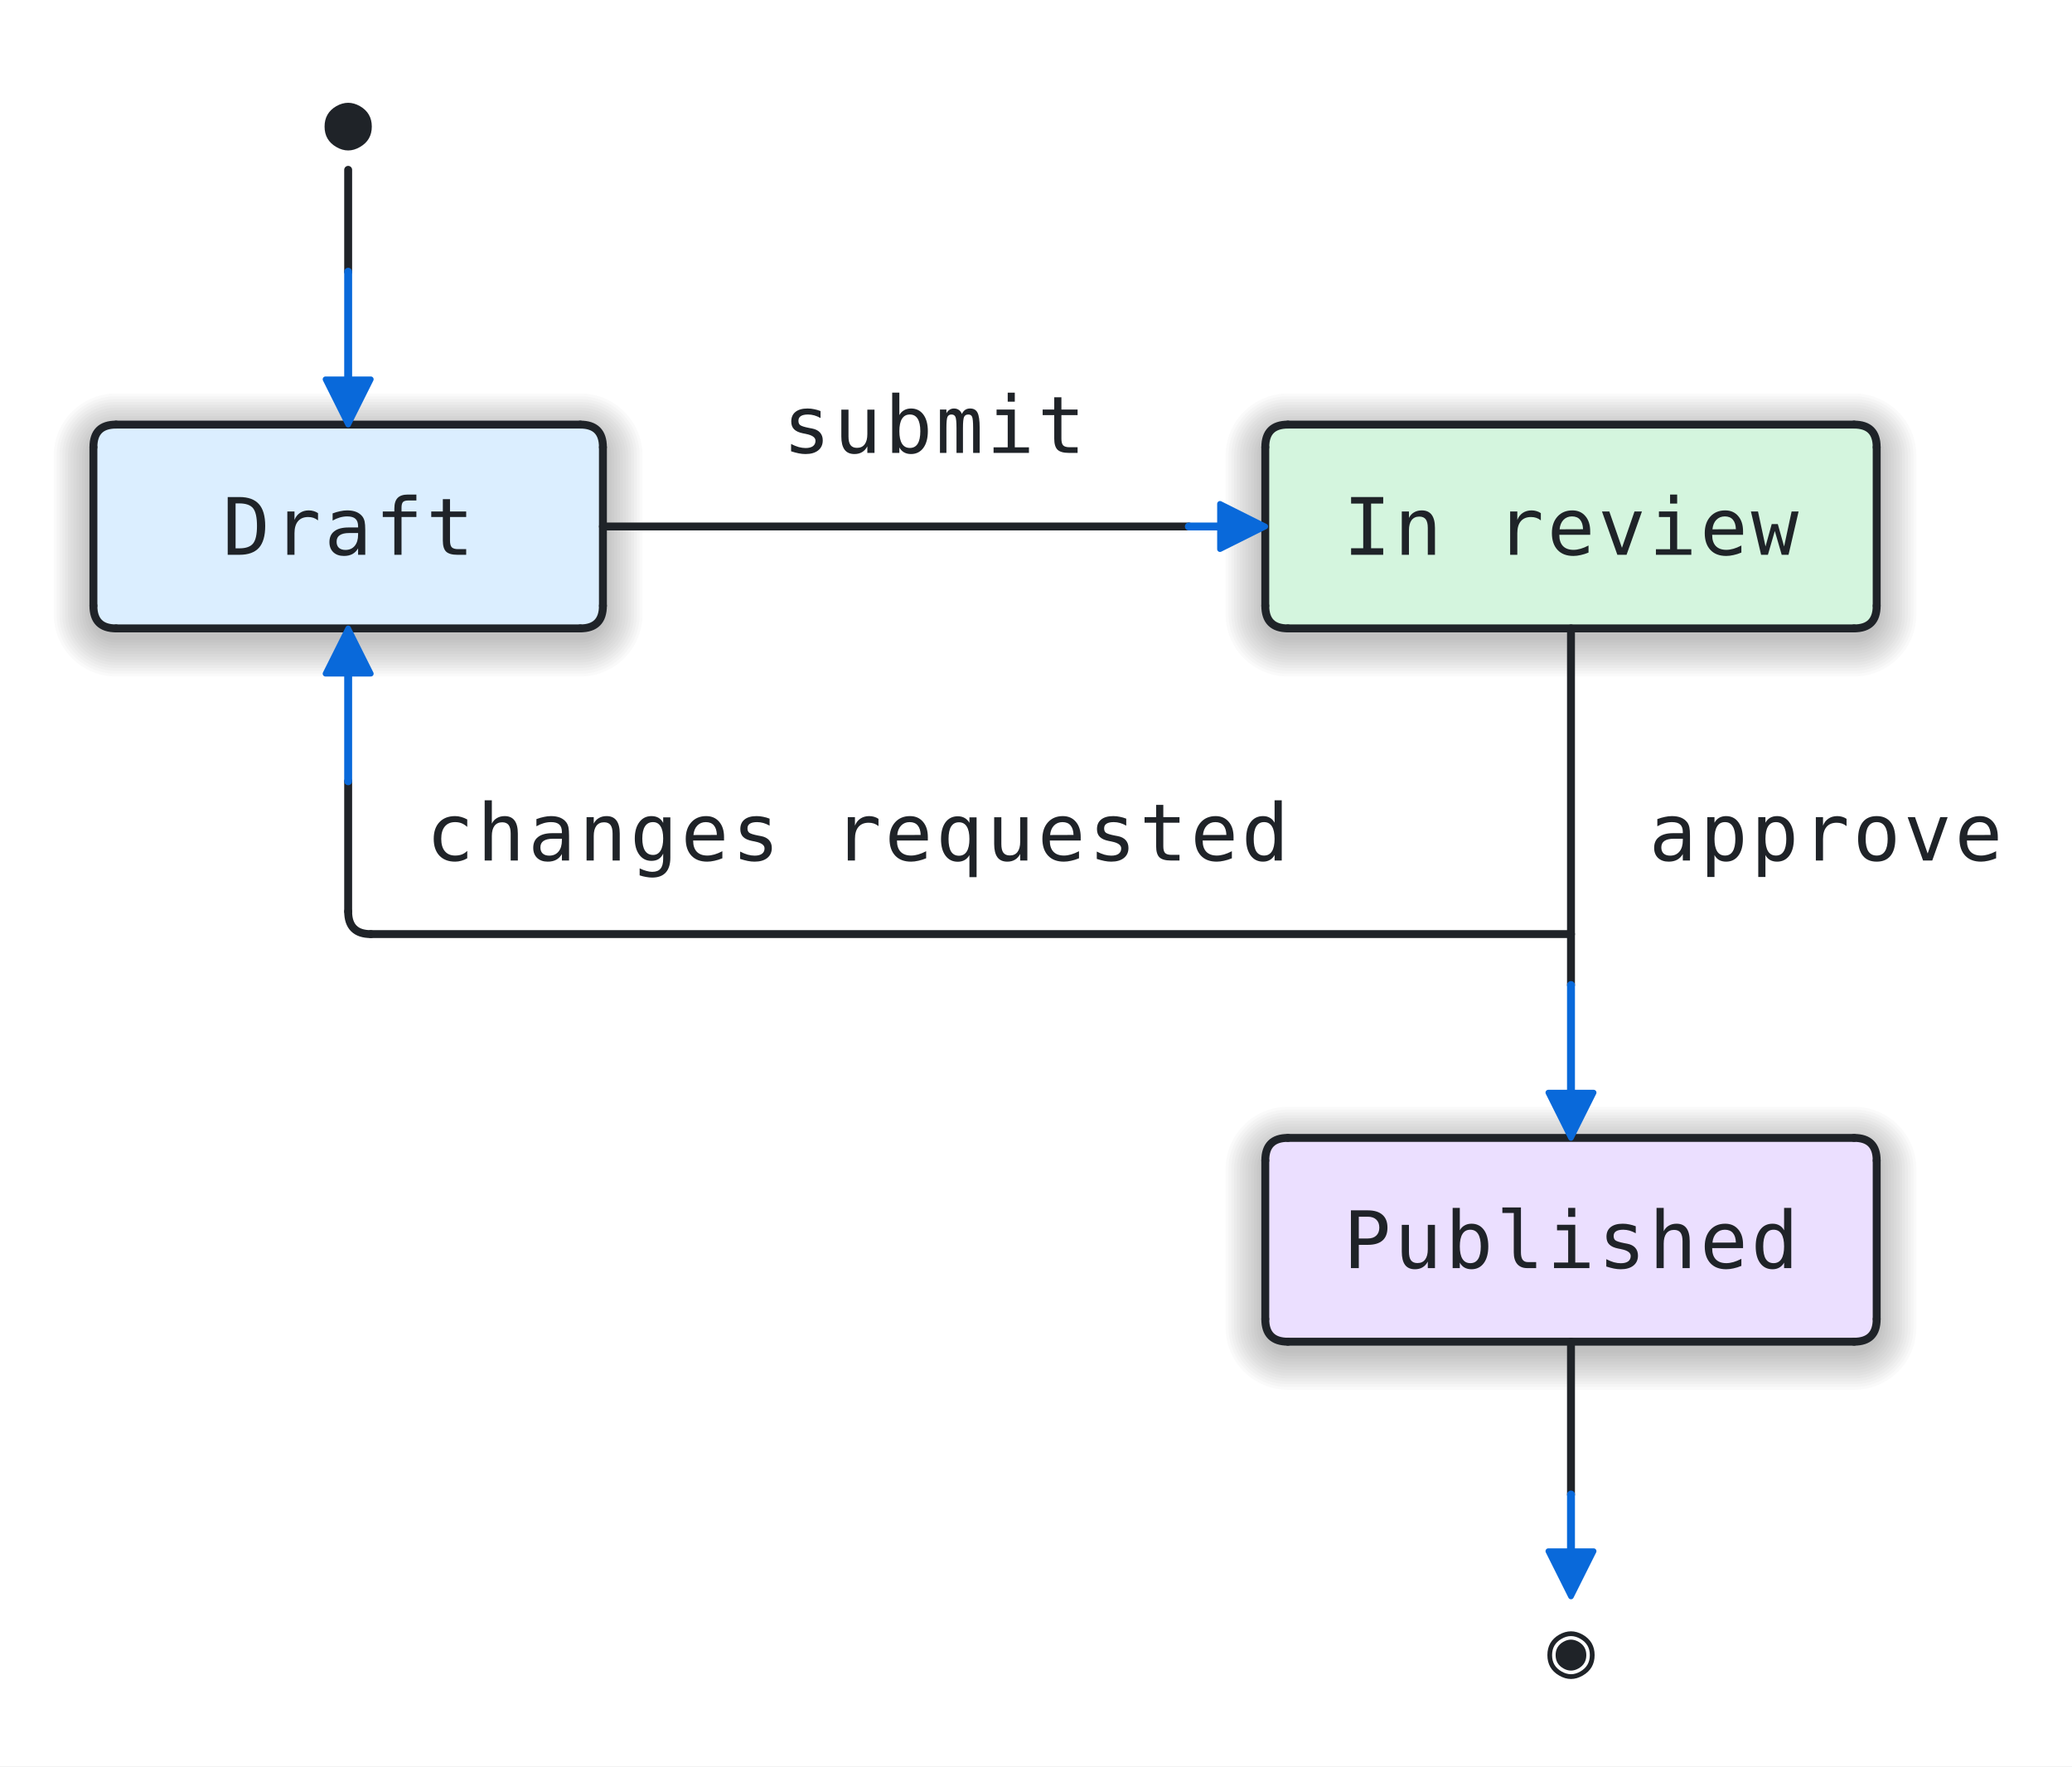
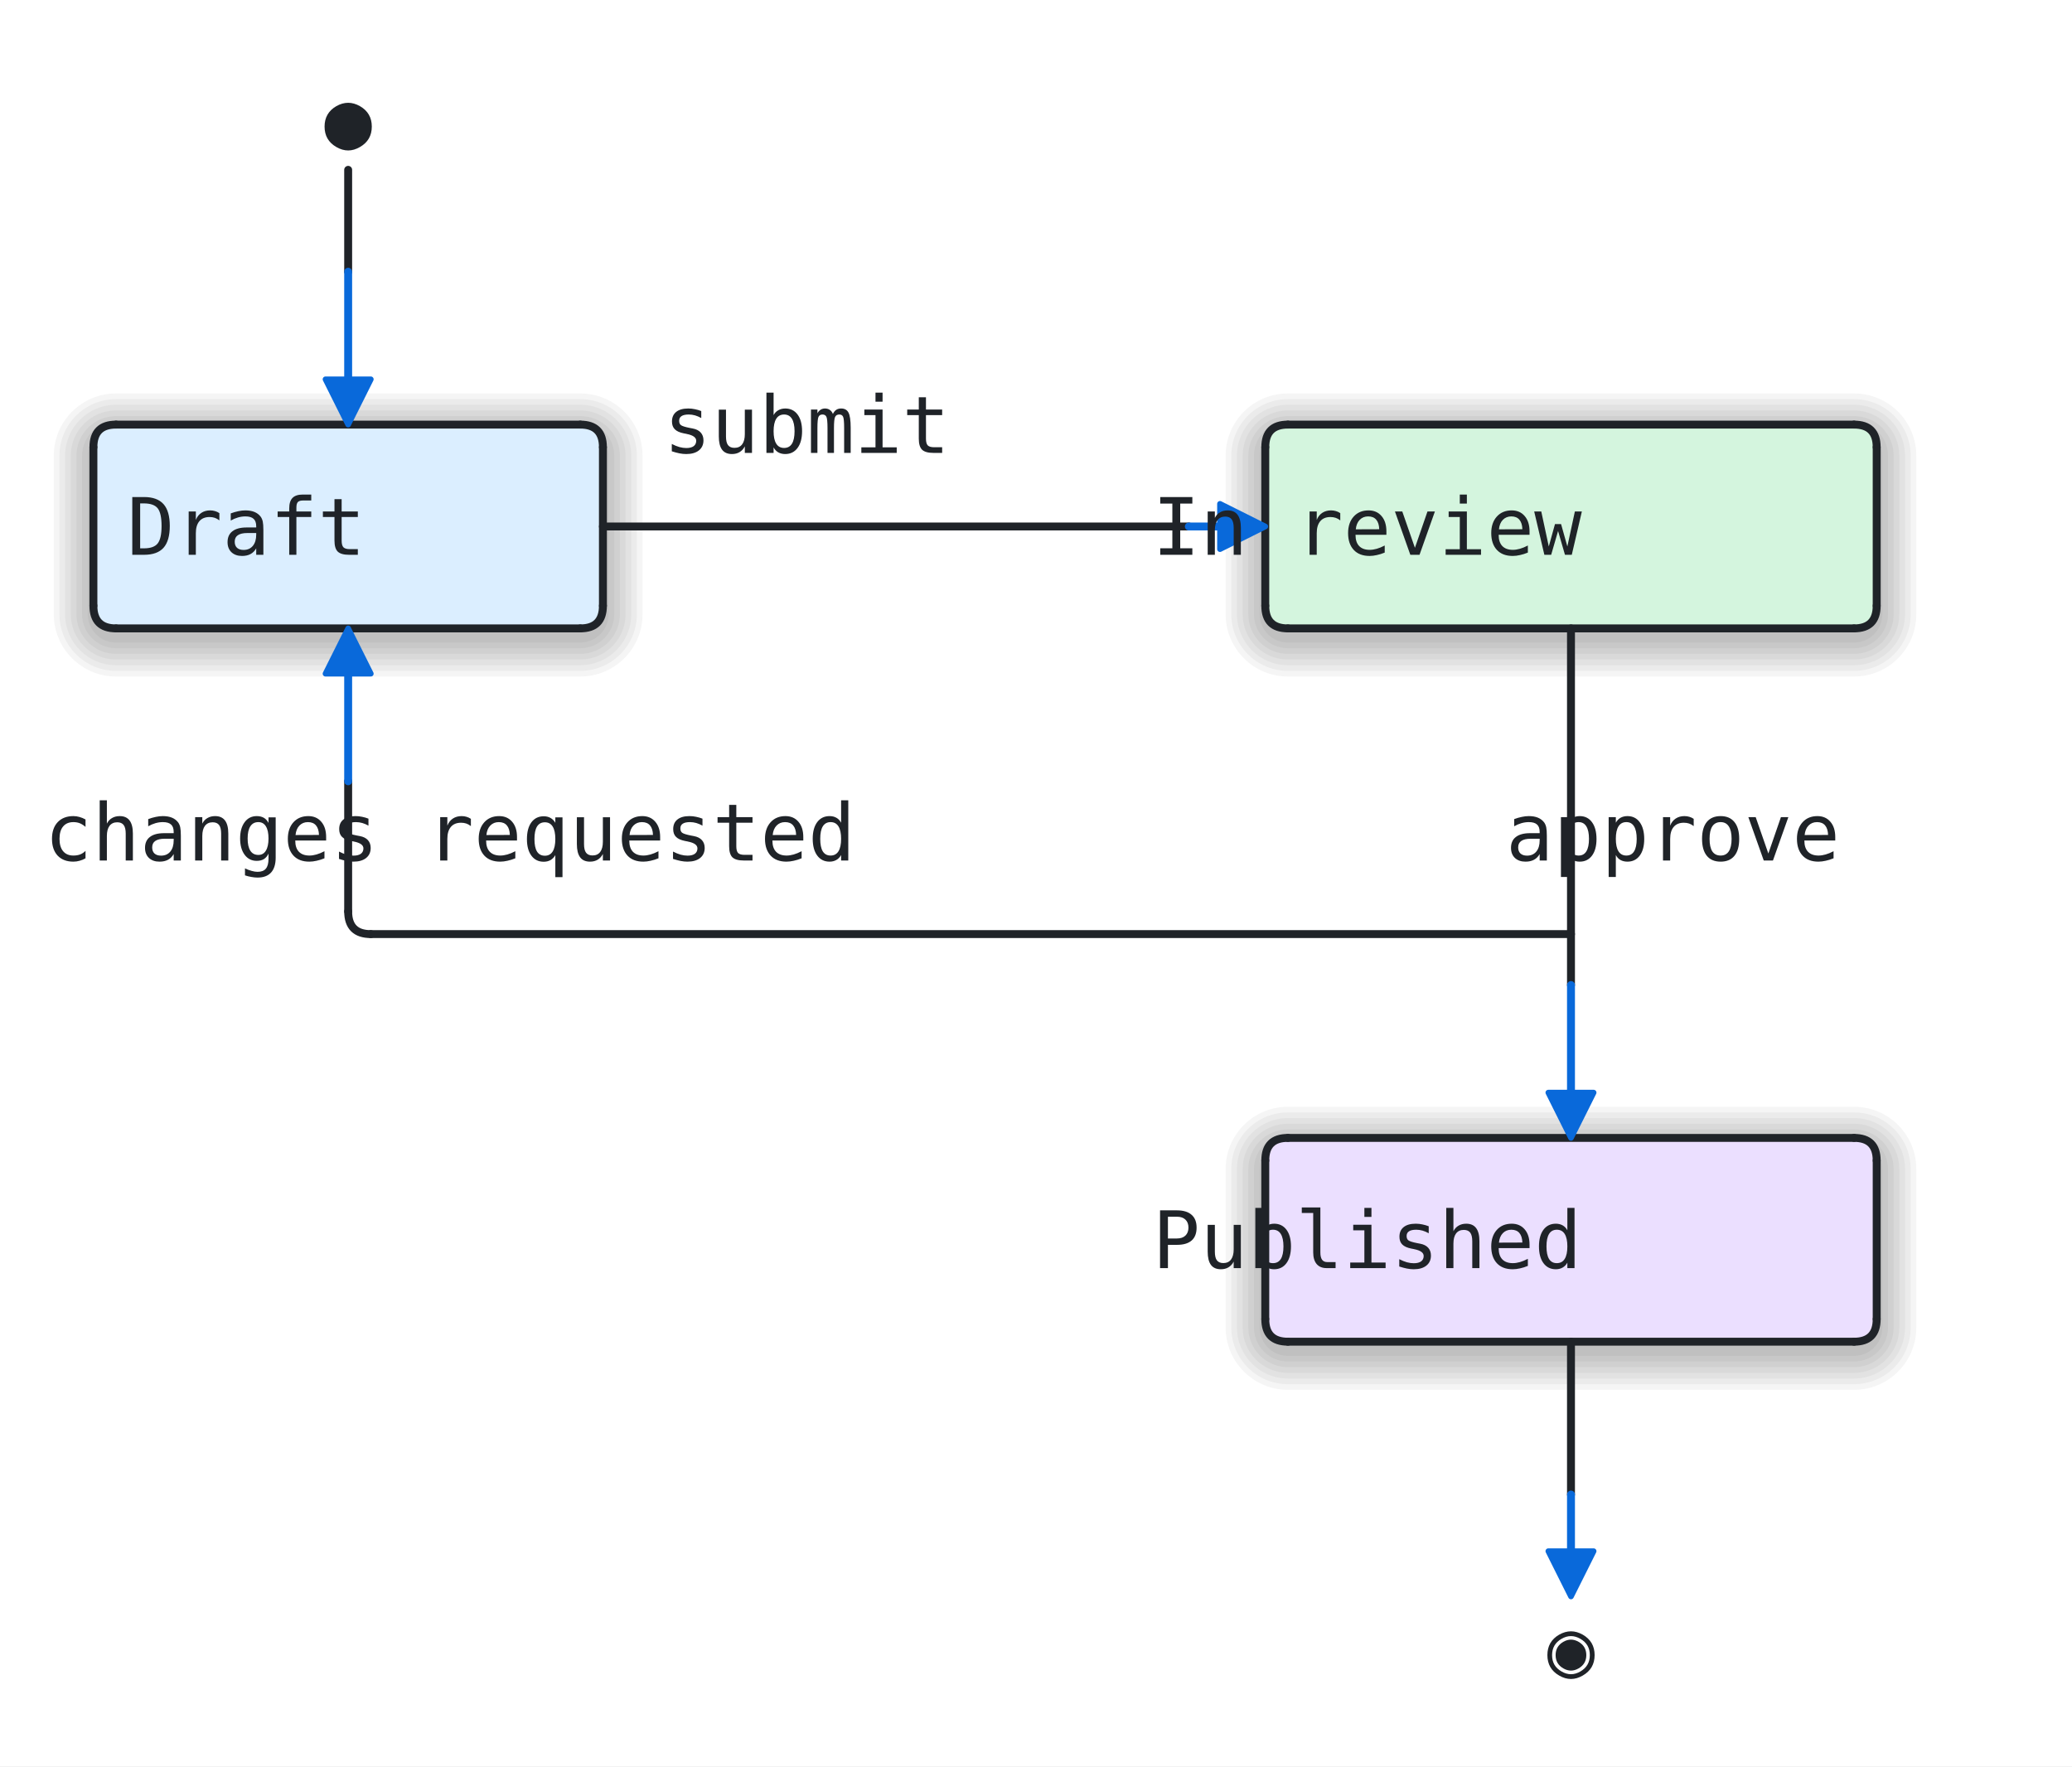
<svg xmlns="http://www.w3.org/2000/svg" viewBox="0 0 366 312" width="366" height="312" role="img" data-cell="9x18" data-pad="12" data-generator="ascii2svg 1.15.0">
-   <style>.sgl{stroke-width:1.4;stroke-linecap:round;stroke-linejoin:round;fill:none}.dbl{stroke-width:5;stroke-linecap:round;stroke-linejoin:round;fill:none}.dbl-gap{stroke-width:2;stroke-linecap:round;stroke-linejoin:round;fill:none}.head{stroke-width:1;stroke-linejoin:round}text{font:14px ui-monospace,SFMono-Regular,Menlo,Consolas,'DejaVu Sans Mono',monospace;text-anchor:middle;white-space:pre}.dash.n2{stroke-dasharray:4.2 4.8}.dash.n3{stroke-dasharray:2.6 3.4}.dash.n4{stroke-dasharray:1.4 3.1}.uml{stroke-width:1.2;stroke-linejoin:round}.ring{stroke-width:1.3}.foot{fill:none;stroke-width:1.4;stroke-linecap:round;stroke-linejoin:round}.blk{shape-rendering:crispEdges}.k3{fill-opacity:.75}.k2{fill-opacity:.5}.k1{fill-opacity:.28}.fill{transition:fill .25s}text,line,path,polygon,circle,.blk{pointer-events:none}@keyframes a2s-gap{0%{stroke-dasharray:1 2;stroke-dashoffset:1.01}60%,100%{stroke-dasharray:1 2;stroke-dashoffset:0}}@keyframes a2s-fade{0%{opacity:0}}@keyframes a2s-pop{0%{opacity:0;transform:scale(.2)}}@keyframes a2s-grow{0%{transform:scaleX(0)}}.blk{animation:a2s-grow .7s cubic-bezier(.3,.7,.4,1) backwards}.blk{transform-box:fill-box;transform-origin:left}.sgl,.dbl{animation:a2s-draw .6s cubic-bezier(.3,.7,.4,1) backwards}.dbl-gap{animation:a2s-gap .6s cubic-bezier(.3,.7,.4,1) backwards}.sgl.shaft,.sgl.dash{animation:a2s-fade .3s ease-out backwards}.head,.uml,.ring{animation:a2s-pop .45s cubic-bezier(.3,1.6,.5,1) backwards}.foot{animation:a2s-fade .4s ease-out backwards}.head,.uml,.ring{transform-box:fill-box;transform-origin:center}text{animation:a2s-fade .5s ease-out backwards}.glow,.shadow,.fill,.plate{animation:a2s-fade .8s ease-out backwards}.pulse .halo{fill-opacity:.28}@media (prefers-reduced-motion:reduce){*{animation:none!important}.pulse{display:none}}.r0{animation-delay:0.08s}.r3{animation-delay:0.25s}.r4{animation-delay:0.30s}.r7{animation-delay:0.47s}.r11{animation-delay:0.70s}.r15{animation-delay:0.90s}.bg,.fill,.plate{fill:#ffffff}.sgl,.dbl{stroke:#1f2328}.dbl-gap{stroke:#ffffff}.head{fill:#1f2328;stroke:#1f2328}text{fill:#1f2328}.glow{fill:#000000;fill-opacity:0.02}.shadow{fill:#000}.blk{fill:#1f2328}.uml,.ring{fill:#ffffff;stroke:#1f2328}.uml.solid{fill:#1f2328}.foot{stroke:#1f2328}.shaft{stroke:#0969da}.head{fill:#0969da;stroke:#0969da}.blk{fill:#0969da}.uml{stroke:#0969da}.uml.solid{fill:#0969da}.fill.tn{fill:#f6f8fa}.fill.t0c{fill:#f1f8ff}.fill.t0l{fill:#dbeeff}.fill.t1c{fill:#f0fbf3}.fill.t1l{fill:#d4f5de}.fill.t2c{fill:#f8f4ff}.fill.t2l{fill:#ebdfff}.fill.t3c{fill:#fff7f0}.fill.t3l{fill:#ffe6d1}.fill.t4c{fill:#fff4f9}.fill.t4l{fill:#ffdcec}.fill.t5c{fill:#effbfa}.fill.t5l{fill:#cef3ef}.fill:hover{fill:#e2edfc}@keyframes a2s-draw{0%{stroke-dasharray:1 2;stroke-dashoffset:1.01;stroke:#0969da}60%{stroke-dasharray:1 2;stroke-dashoffset:0;stroke:#0969da}100%{stroke-dasharray:1 2;stroke-dashoffset:0}}.pulse circle{fill:#0969da}.a2s-live.sgl,.a2s-live.dbl{stroke:#0969da}@media (prefers-color-scheme:dark){.bg,.fill,.plate{fill:#0d1117}.sgl,.dbl{stroke:#e6edf3}.dbl-gap{stroke:#0d1117}.head{fill:#e6edf3;stroke:#e6edf3}text{fill:#e6edf3}.glow{fill:#ffffff;fill-opacity:0.012}.shadow{fill:#000}.blk{fill:#e6edf3}.uml,.ring{fill:#0d1117;stroke:#e6edf3}.uml.solid{fill:#e6edf3}.foot{stroke:#e6edf3}.shaft{stroke:#58a6ff}.head{fill:#58a6ff;stroke:#58a6ff}.blk{fill:#58a6ff}.uml{stroke:#58a6ff}.uml.solid{fill:#58a6ff}.fill.tn{fill:#151b23}.fill.t0c{fill:#0f1a2b}.fill.t0l{fill:#15325a}.fill.t1c{fill:#0e1f16}.fill.t1l{fill:#16402a}.fill.t2c{fill:#1b1530}.fill.t2l{fill:#34245a}.fill.t3c{fill:#23180e}.fill.t3l{fill:#4a2e14}.fill.t4c{fill:#241421}.fill.t4l{fill:#4a1f3a}.fill.t5c{fill:#0c2023}.fill.t5l{fill:#124042}.fill:hover{fill:#1c2d45}@keyframes a2s-draw{0%{stroke-dasharray:1 2;stroke-dashoffset:1.01;stroke:#58a6ff}60%{stroke-dasharray:1 2;stroke-dashoffset:0;stroke:#58a6ff}100%{stroke-dasharray:1 2;stroke-dashoffset:0}}.pulse circle{fill:#58a6ff}.a2s-live.sgl,.a2s-live.dbl{stroke:#58a6ff}}</style>
+   <style>.sgl{stroke-width:1.4;stroke-linecap:round;stroke-linejoin:round;fill:none}.dbl{stroke-width:5;stroke-linecap:round;stroke-linejoin:round;fill:none}.dbl-gap{stroke-width:2;stroke-linecap:round;stroke-linejoin:round;fill:none}.head{stroke-width:1;stroke-linejoin:round}text{font:14px ui-monospace,SFMono-Regular,Menlo,Consolas,'DejaVu Sans Mono',monospace;text-anchor:middle;white-space:pre}.dash.n2{stroke-dasharray:4.2 4.8}.dash.n3{stroke-dasharray:2.6 3.4}.dash.n4{stroke-dasharray:1.4 3.1}.uml{stroke-width:1.2;stroke-linejoin:round}.ring{stroke-width:1.3}.foot{fill:none;stroke-width:1.4;stroke-linecap:round;stroke-linejoin:round}.blk{shape-rendering:crispEdges}.k3{fill-opacity:.75}.k2{fill-opacity:.5}.k1{fill-opacity:.28}.fill{transition:fill .25s}text,line,path,polygon,circle,.blk{pointer-events:none}@keyframes a2s-gap{0%{stroke-dasharray:1 2;stroke-dashoffset:1.01}60%,100%{stroke-dasharray:1 2;stroke-dashoffset:0}}@keyframes a2s-fade{0%{opacity:0}}@keyframes a2s-pop{0%{opacity:0;transform:scale(.2)}}@keyframes a2s-grow{0%{transform:scaleX(0)}}.blk{animation:a2s-grow .7s cubic-bezier(.3,.7,.4,1) backwards}.blk{transform-box:fill-box;transform-origin:left}.sgl,.dbl{animation:a2s-draw .6s cubic-bezier(.3,.7,.4,1) backwards}.dbl-gap{animation:a2s-gap .6s cubic-bezier(.3,.7,.4,1) backwards}.sgl.shaft,.sgl.dash{animation:a2s-fade .3s ease-out backwards}.head,.uml,.ring{animation:a2s-pop .45s cubic-bezier(.3,1.6,.5,1) backwards}.foot{animation:a2s-fade .4s ease-out backwards}.head,.uml,.ring{transform-box:fill-box;transform-origin:center}text{animation:a2s-fade .5s ease-out backwards}.glow,.shadow,.fill,.plate{animation:a2s-fade .8s ease-out backwards}.pulse .halo{fill-opacity:.28}@media (prefers-reduced-motion:reduce){*{animation:none!important}.pulse{display:none}}.r0{animation-delay:0.08s}.r3{animation-delay:0.25s}.r4{animation-delay:0.30s}.r7{animation-delay:0.47s}.r11{animation-delay:0.70s}.r15{animation-delay:0.90s}.bg,.fill,.plate{fill:#ffffff}.sgl,.dbl{stroke:#1f2328}.dbl-gap{stroke:#ffffff}.head{fill:#1f2328;stroke:#1f2328}text{fill:#1f2328}.glow{fill:#000000;fill-opacity:0.04}.shadow{fill:#000}.blk{fill:#1f2328}.uml,.ring{fill:#ffffff;stroke:#1f2328}.uml.solid{fill:#1f2328}.foot{stroke:#1f2328}.shaft{stroke:#0969da}.head{fill:#0969da;stroke:#0969da}.blk{fill:#0969da}.uml{stroke:#0969da}.uml.solid{fill:#0969da}.fill.tn{fill:#f6f8fa}.fill.t0c{fill:#f1f8ff}.fill.t0l{fill:#dbeeff}.fill.t1c{fill:#f0fbf3}.fill.t1l{fill:#d4f5de}.fill.t2c{fill:#f8f4ff}.fill.t2l{fill:#ebdfff}.fill.t3c{fill:#fff7f0}.fill.t3l{fill:#ffe6d1}.fill.t4c{fill:#fff4f9}.fill.t4l{fill:#ffdcec}.fill.t5c{fill:#effbfa}.fill.t5l{fill:#cef3ef}.fill:hover{fill:#e2edfc}@keyframes a2s-draw{0%{stroke-dasharray:1 2;stroke-dashoffset:1.01;stroke:#0969da}60%{stroke-dasharray:1 2;stroke-dashoffset:0;stroke:#0969da}100%{stroke-dasharray:1 2;stroke-dashoffset:0}}.pulse circle{fill:#0969da}.a2s-live.sgl,.a2s-live.dbl{stroke:#0969da}@media (prefers-color-scheme:dark){.bg,.fill,.plate{fill:#0d1117}.sgl,.dbl{stroke:#e6edf3}.dbl-gap{stroke:#0d1117}.head{fill:#e6edf3;stroke:#e6edf3}text{fill:#e6edf3}.glow{fill:#ffffff;fill-opacity:0.024}.shadow{fill:#000}.blk{fill:#e6edf3}.uml,.ring{fill:#0d1117;stroke:#e6edf3}.uml.solid{fill:#e6edf3}.foot{stroke:#e6edf3}.shaft{stroke:#58a6ff}.head{fill:#58a6ff;stroke:#58a6ff}.blk{fill:#58a6ff}.uml{stroke:#58a6ff}.uml.solid{fill:#58a6ff}.fill.tn{fill:#151b23}.fill.t0c{fill:#0f1a2b}.fill.t0l{fill:#15325a}.fill.t1c{fill:#0e1f16}.fill.t1l{fill:#16402a}.fill.t2c{fill:#1b1530}.fill.t2l{fill:#34245a}.fill.t3c{fill:#23180e}.fill.t3l{fill:#4a2e14}.fill.t4c{fill:#241421}.fill.t4l{fill:#4a1f3a}.fill.t5c{fill:#0c2023}.fill.t5l{fill:#124042}.fill:hover{fill:#1c2d45}@keyframes a2s-draw{0%{stroke-dasharray:1 2;stroke-dashoffset:1.01;stroke:#58a6ff}60%{stroke-dasharray:1 2;stroke-dashoffset:0;stroke:#58a6ff}100%{stroke-dasharray:1 2;stroke-dashoffset:0}}.pulse circle{fill:#58a6ff}.a2s-live.sgl,.a2s-live.dbl{stroke:#58a6ff}}</style>
  <rect width="100%" height="100%" fill="#ffffff" class="bg" />
  <rect x="9.5" y="69.5" width="104" height="50" rx="11" class="glow" style="animation-delay:0.17s" />
-   <rect x="10" y="70" width="103" height="49" rx="10.5" class="glow" style="animation-delay:0.17s" />
  <rect x="10.5" y="70.5" width="102" height="48" rx="10" class="glow" style="animation-delay:0.17s" />
-   <rect x="11" y="71" width="101" height="47" rx="9.5" class="glow" style="animation-delay:0.17s" />
  <rect x="11.5" y="71.5" width="100" height="46" rx="9" class="glow" style="animation-delay:0.17s" />
-   <rect x="12" y="72" width="99" height="45" rx="8.5" class="glow" style="animation-delay:0.17s" />
  <rect x="12.5" y="72.5" width="98" height="44" rx="8" class="glow" style="animation-delay:0.17s" />
-   <rect x="13" y="73" width="97" height="43" rx="7.5" class="glow" style="animation-delay:0.17s" />
  <rect x="13.5" y="73.5" width="96" height="42" rx="7" class="glow" style="animation-delay:0.17s" />
-   <rect x="14" y="74" width="95" height="41" rx="6.5" class="glow" style="animation-delay:0.17s" />
  <rect x="14.5" y="74.5" width="94" height="40" rx="6" class="glow" style="animation-delay:0.17s" />
-   <rect x="15" y="75" width="93" height="39" rx="5.5" class="glow" style="animation-delay:0.17s" />
  <rect x="15.5" y="75.5" width="92" height="38" rx="5" class="glow" style="animation-delay:0.17s" />
-   <rect x="16" y="76" width="91" height="37" rx="4.5" class="glow" style="animation-delay:0.17s" />
  <rect x="16.5" y="75" width="90" height="36" rx="4" class="fill t0l" style="animation-delay:0.17s" />
  <rect x="216.5" y="69.5" width="122" height="50" rx="11" class="glow" style="animation-delay:0.17s" />
-   <rect x="217" y="70" width="121" height="49" rx="10.5" class="glow" style="animation-delay:0.17s" />
  <rect x="217.5" y="70.5" width="120" height="48" rx="10" class="glow" style="animation-delay:0.17s" />
-   <rect x="218" y="71" width="119" height="47" rx="9.5" class="glow" style="animation-delay:0.17s" />
  <rect x="218.5" y="71.5" width="118" height="46" rx="9" class="glow" style="animation-delay:0.17s" />
-   <rect x="219" y="72" width="117" height="45" rx="8.5" class="glow" style="animation-delay:0.17s" />
  <rect x="219.5" y="72.5" width="116" height="44" rx="8" class="glow" style="animation-delay:0.17s" />
-   <rect x="220" y="73" width="115" height="43" rx="7.5" class="glow" style="animation-delay:0.17s" />
  <rect x="220.5" y="73.5" width="114" height="42" rx="7" class="glow" style="animation-delay:0.17s" />
-   <rect x="221" y="74" width="113" height="41" rx="6.5" class="glow" style="animation-delay:0.17s" />
  <rect x="221.5" y="74.5" width="112" height="40" rx="6" class="glow" style="animation-delay:0.17s" />
-   <rect x="222" y="75" width="111" height="39" rx="5.5" class="glow" style="animation-delay:0.17s" />
  <rect x="222.5" y="75.5" width="110" height="38" rx="5" class="glow" style="animation-delay:0.17s" />
-   <rect x="223" y="76" width="109" height="37" rx="4.5" class="glow" style="animation-delay:0.17s" />
  <rect x="223.5" y="75" width="108" height="36" rx="4" class="fill t1l" style="animation-delay:0.17s" />
  <rect x="216.5" y="195.5" width="122" height="50" rx="11" class="glow" style="animation-delay:0.56s" />
-   <rect x="217" y="196" width="121" height="49" rx="10.5" class="glow" style="animation-delay:0.56s" />
  <rect x="217.5" y="196.5" width="120" height="48" rx="10" class="glow" style="animation-delay:0.56s" />
-   <rect x="218" y="197" width="119" height="47" rx="9.5" class="glow" style="animation-delay:0.56s" />
  <rect x="218.5" y="197.5" width="118" height="46" rx="9" class="glow" style="animation-delay:0.56s" />
-   <rect x="219" y="198" width="117" height="45" rx="8.5" class="glow" style="animation-delay:0.56s" />
  <rect x="219.5" y="198.5" width="116" height="44" rx="8" class="glow" style="animation-delay:0.56s" />
-   <rect x="220" y="199" width="115" height="43" rx="7.5" class="glow" style="animation-delay:0.56s" />
  <rect x="220.5" y="199.5" width="114" height="42" rx="7" class="glow" style="animation-delay:0.56s" />
-   <rect x="221" y="200" width="113" height="41" rx="6.5" class="glow" style="animation-delay:0.56s" />
  <rect x="221.5" y="200.5" width="112" height="40" rx="6" class="glow" style="animation-delay:0.56s" />
-   <rect x="222" y="201" width="111" height="39" rx="5.5" class="glow" style="animation-delay:0.56s" />
  <rect x="222.5" y="201.5" width="110" height="38" rx="5" class="glow" style="animation-delay:0.56s" />
-   <rect x="223" y="202" width="109" height="37" rx="4.5" class="glow" style="animation-delay:0.56s" />
  <rect x="223.5" y="201" width="108" height="36" rx="4" class="fill t2l" style="animation-delay:0.56s" />
  <path d="M20.5 75Q16.5 75 16.5 79" class="sgl" pathLength="1" style="animation-delay:0.17s;animation-duration:0.25s" />
  <path d="M102.5 75Q106.5 75 106.5 79" class="sgl" pathLength="1" style="animation-delay:0.17s;animation-duration:0.25s" />
  <path d="M227.5 75Q223.5 75 223.5 79" class="sgl" pathLength="1" style="animation-delay:0.17s;animation-duration:0.25s" />
  <path d="M327.5 75Q331.5 75 331.5 79" class="sgl" pathLength="1" style="animation-delay:0.17s;animation-duration:0.25s" />
  <path d="M20.5 111Q16.5 111 16.5 107" class="sgl" pathLength="1" style="animation-delay:0.28s;animation-duration:0.25s" />
  <path d="M102.5 111Q106.5 111 106.5 107" class="sgl" pathLength="1" style="animation-delay:0.28s;animation-duration:0.25s" />
  <path d="M227.5 111Q223.5 111 223.5 107" class="sgl" pathLength="1" style="animation-delay:0.28s;animation-duration:0.25s" />
  <path d="M327.5 111Q331.5 111 331.5 107" class="sgl" pathLength="1" style="animation-delay:0.28s;animation-duration:0.25s" />
  <path d="M65.5 165Q61.5 165 61.5 161" class="sgl" pathLength="1" style="animation-delay:0.45s;animation-duration:0.25s" />
  <path d="M227.5 201Q223.5 201 223.5 205" class="sgl" pathLength="1" style="animation-delay:0.56s;animation-duration:0.25s" />
  <path d="M327.5 201Q331.5 201 331.5 205" class="sgl" pathLength="1" style="animation-delay:0.56s;animation-duration:0.25s" />
  <path d="M227.5 237Q223.5 237 223.5 233" class="sgl" pathLength="1" style="animation-delay:0.68s;animation-duration:0.25s" />
  <path d="M327.5 237Q331.5 237 331.5 233" class="sgl" pathLength="1" style="animation-delay:0.68s;animation-duration:0.25s" />
  <line x1="20.5" y1="75" x2="102.5" y2="75" class="sgl" pathLength="1" style="animation-delay:0.17s;animation-duration:0.25s" />
  <line x1="227.5" y1="75" x2="327.5" y2="75" class="sgl" pathLength="1" style="animation-delay:0.17s;animation-duration:0.25s" />
  <line x1="106.5" y1="93" x2="210" y2="93" class="sgl" pathLength="1" style="animation-delay:0.22s;animation-duration:0.25s" />
  <line x1="20.5" y1="111" x2="102.5" y2="111" class="sgl" pathLength="1" style="animation-delay:0.28s;animation-duration:0.25s" />
  <line x1="227.5" y1="111" x2="327.5" y2="111" class="sgl" pathLength="1" style="animation-delay:0.28s;animation-duration:0.25s" />
  <line x1="65.5" y1="165" x2="277.5" y2="165" class="sgl" pathLength="1" style="animation-delay:0.45s;animation-duration:0.44s" />
  <line x1="227.5" y1="201" x2="327.5" y2="201" class="sgl" pathLength="1" style="animation-delay:0.56s;animation-duration:0.25s" />
  <line x1="227.5" y1="237" x2="327.5" y2="237" class="sgl" pathLength="1" style="animation-delay:0.68s;animation-duration:0.25s" />
  <line x1="16.5" y1="79" x2="16.5" y2="107" class="sgl" pathLength="1" style="animation-delay:0.21s;animation-duration:0.25s" />
  <line x1="61.5" y1="30" x2="61.5" y2="48" class="sgl" pathLength="1" style="animation-delay:0.06s;animation-duration:0.25s" />
  <line x1="61.5" y1="138" x2="61.5" y2="161" class="sgl" pathLength="1" style="animation-delay:0.39s;animation-duration:0.25s" />
  <line x1="106.5" y1="79" x2="106.5" y2="107" class="sgl" pathLength="1" style="animation-delay:0.21s;animation-duration:0.25s" />
  <line x1="223.5" y1="79" x2="223.5" y2="107" class="sgl" pathLength="1" style="animation-delay:0.21s;animation-duration:0.25s" />
  <line x1="223.5" y1="205" x2="223.5" y2="233" class="sgl" pathLength="1" style="animation-delay:0.60s;animation-duration:0.25s" />
  <line x1="277.5" y1="111" x2="277.5" y2="174" class="sgl" pathLength="1" style="animation-delay:0.31s;animation-duration:0.25s" />
  <line x1="277.5" y1="237" x2="277.5" y2="264" class="sgl" pathLength="1" style="animation-delay:0.70s;animation-duration:0.25s" />
  <line x1="331.5" y1="79" x2="331.5" y2="107" class="sgl" pathLength="1" style="animation-delay:0.21s;animation-duration:0.25s" />
  <line x1="331.5" y1="205" x2="331.5" y2="233" class="sgl" pathLength="1" style="animation-delay:0.60s;animation-duration:0.25s" />
  <line x1="61.5" y1="48" x2="61.5" y2="69" class="sgl shaft" style="animation-delay:0.26s" />
  <polygon points="57.5,67 65.5,67 61.5,75" class="head" style="animation-delay:0.26s" />
  <line x1="210" y1="93" x2="217.5" y2="93" class="sgl shaft" style="animation-delay:0.38s" />
  <polygon points="215.5,89 215.5,97 223.5,93" class="head" style="animation-delay:0.38s" />
  <line x1="61.5" y1="138" x2="61.5" y2="117" class="sgl shaft" style="animation-delay:0.49s" />
  <polygon points="57.5,119 65.5,119 61.5,111" class="head" style="animation-delay:0.49s" />
  <line x1="277.5" y1="174" x2="277.5" y2="195" class="sgl shaft" style="animation-delay:0.66s" />
  <polygon points="273.5,193 281.5,193 277.5,201" class="head" style="animation-delay:0.66s" />
  <line x1="277.5" y1="264" x2="277.5" y2="276" class="sgl shaft" style="animation-delay:0.90s" />
  <polygon points="273.5,274 281.5,274 277.5,282" class="head" style="animation-delay:0.90s" />
  <text x="61.5" y="26" class="r0">●</text>
-   <text x="142.5" y="80" class="r3">s</text>
-   <text x="151.5" y="80" class="r3">u</text>
-   <text x="160.5" y="80" class="r3">b</text>
-   <text x="169.5" y="80" class="r3">m</text>
-   <text x="178.5" y="80" class="r3">i</text>
-   <text x="187.5" y="80" class="r3">t</text>
-   <text x="43.5" y="98" class="r4">D</text>
-   <text x="52.5" y="98" class="r4">r</text>
-   <text x="61.5" y="98" class="r4">a</text>
-   <text x="70.5" y="98" class="r4">f</text>
-   <text x="79.5" y="98" class="r4">t</text>
-   <text x="241.5" y="98" class="r4">I</text>
-   <text x="250.5" y="98" class="r4">n</text>
-   <text x="268.5" y="98" class="r4">r</text>
-   <text x="277.5" y="98" class="r4">e</text>
-   <text x="286.5" y="98" class="r4">v</text>
-   <text x="295.5" y="98" class="r4">i</text>
-   <text x="304.5" y="98" class="r4">e</text>
-   <text x="313.5" y="98" class="r4">w</text>
-   <text x="79.5" y="152" class="r7">c</text>
-   <text x="88.5" y="152" class="r7">h</text>
-   <text x="97.5" y="152" class="r7">a</text>
-   <text x="106.5" y="152" class="r7">n</text>
-   <text x="115.5" y="152" class="r7">g</text>
-   <text x="124.5" y="152" class="r7">e</text>
-   <text x="133.5" y="152" class="r7">s</text>
-   <text x="151.5" y="152" class="r7">r</text>
-   <text x="160.5" y="152" class="r7">e</text>
-   <text x="169.5" y="152" class="r7">q</text>
-   <text x="178.5" y="152" class="r7">u</text>
-   <text x="187.5" y="152" class="r7">e</text>
-   <text x="196.5" y="152" class="r7">s</text>
-   <text x="205.5" y="152" class="r7">t</text>
-   <text x="214.5" y="152" class="r7">e</text>
-   <text x="223.5" y="152" class="r7">d</text>
-   <text x="295.5" y="152" class="r7">a</text>
-   <text x="304.5" y="152" class="r7">p</text>
-   <text x="313.5" y="152" class="r7">p</text>
-   <text x="322.5" y="152" class="r7">r</text>
-   <text x="331.5" y="152" class="r7">o</text>
-   <text x="340.5" y="152" class="r7">v</text>
-   <text x="349.5" y="152" class="r7">e</text>
-   <text x="241.5" y="224" class="r11">P</text>
-   <text x="250.5" y="224" class="r11">u</text>
-   <text x="259.5" y="224" class="r11">b</text>
-   <text x="268.5" y="224" class="r11">l</text>
-   <text x="277.5" y="224" class="r11">i</text>
-   <text x="286.5" y="224" class="r11">s</text>
-   <text x="295.5" y="224" class="r11">h</text>
-   <text x="304.5" y="224" class="r11">e</text>
-   <text x="313.5" y="224" class="r11">d</text>
+   <text x="142.5 151.5 160.5 169.5 178.5 187.5" y="80" class="r3">submit</text>
+   <text x="43.5 52.5 61.5 70.5 79.5" y="98" class="r4">Draft</text>
+   <text x="241.5 250.5 259.5 268.5 277.5 286.5 295.5 304.5 313.5" y="98" class="r4">In review</text>
+   <text x="79.5 88.5 97.5 106.5 115.5 124.5 133.5 142.5 151.5 160.5 169.5 178.5 187.5 196.5 205.5 214.5 223.5" y="152" class="r7">changes requested</text>
+   <text x="295.5 304.5 313.5 322.5 331.5 340.5 349.5" y="152" class="r7">approve</text>
+   <text x="241.5 250.5 259.5 268.5 277.5 286.5 295.5 304.5 313.5" y="224" class="r11">Published</text>
  <text x="277.5" y="296" class="r15">◉</text>
  <g class="pulse" opacity="0">
    <circle r="5.5" class="halo" />
    <circle r="2.6" />
    <animateMotion path="M61.5 30L61.5 75" dur="1.30s" begin="1.80s" repeatCount="indefinite" calcMode="linear" keyPoints="0;1;1" keyTimes="0;0.308;1" />
    <animate attributeName="opacity" values="0;1;1;0;0" keyTimes="0;0.025;0.262;0.308;1" dur="1.30s" begin="1.80s" repeatCount="indefinite" />
  </g>
  <g class="pulse" opacity="0">
    <circle r="5.5" class="halo" />
    <circle r="2.6" />
    <animateMotion path="M106.5 93L223.5 93" dur="1.68s" begin="1.80s" repeatCount="indefinite" calcMode="linear" keyPoints="0;1;1" keyTimes="0;0.464;1" />
    <animate attributeName="opacity" values="0;1;1;0;0" keyTimes="0;0.037;0.395;0.464;1" dur="1.68s" begin="1.80s" repeatCount="indefinite" />
  </g>
  <g class="pulse" opacity="0">
    <circle r="5.5" class="halo" />
    <circle r="2.6" />
    <animateMotion path="M277.5 111L277.5 165L61.5 165L61.5 111" dur="3.06s" begin="1.80s" repeatCount="indefinite" calcMode="linear" keyPoints="0;1;1" keyTimes="0;0.706;1" />
    <animate attributeName="opacity" values="0;1;1;0;0" keyTimes="0;0.056;0.600;0.706;1" dur="3.06s" begin="1.80s" repeatCount="indefinite" />
  </g>
  <g class="pulse" opacity="0">
    <circle r="5.5" class="halo" />
    <circle r="2.6" />
    <animateMotion path="M277.5 111L277.5 201" dur="1.50s" begin="1.80s" repeatCount="indefinite" calcMode="linear" keyPoints="0;1;1" keyTimes="0;0.400;1" />
    <animate attributeName="opacity" values="0;1;1;0;0" keyTimes="0;0.032;0.340;0.400;1" dur="1.50s" begin="1.80s" repeatCount="indefinite" />
  </g>
  <g class="pulse" opacity="0">
    <circle r="5.5" class="halo" />
    <circle r="2.6" />
    <animateMotion path="M277.5 237L277.5 282" dur="1.30s" begin="1.80s" repeatCount="indefinite" calcMode="linear" keyPoints="0;1;1" keyTimes="0;0.308;1" />
    <animate attributeName="opacity" values="0;1;1;0;0" keyTimes="0;0.025;0.262;0.308;1" dur="1.30s" begin="1.80s" repeatCount="indefinite" />
  </g>
</svg>
